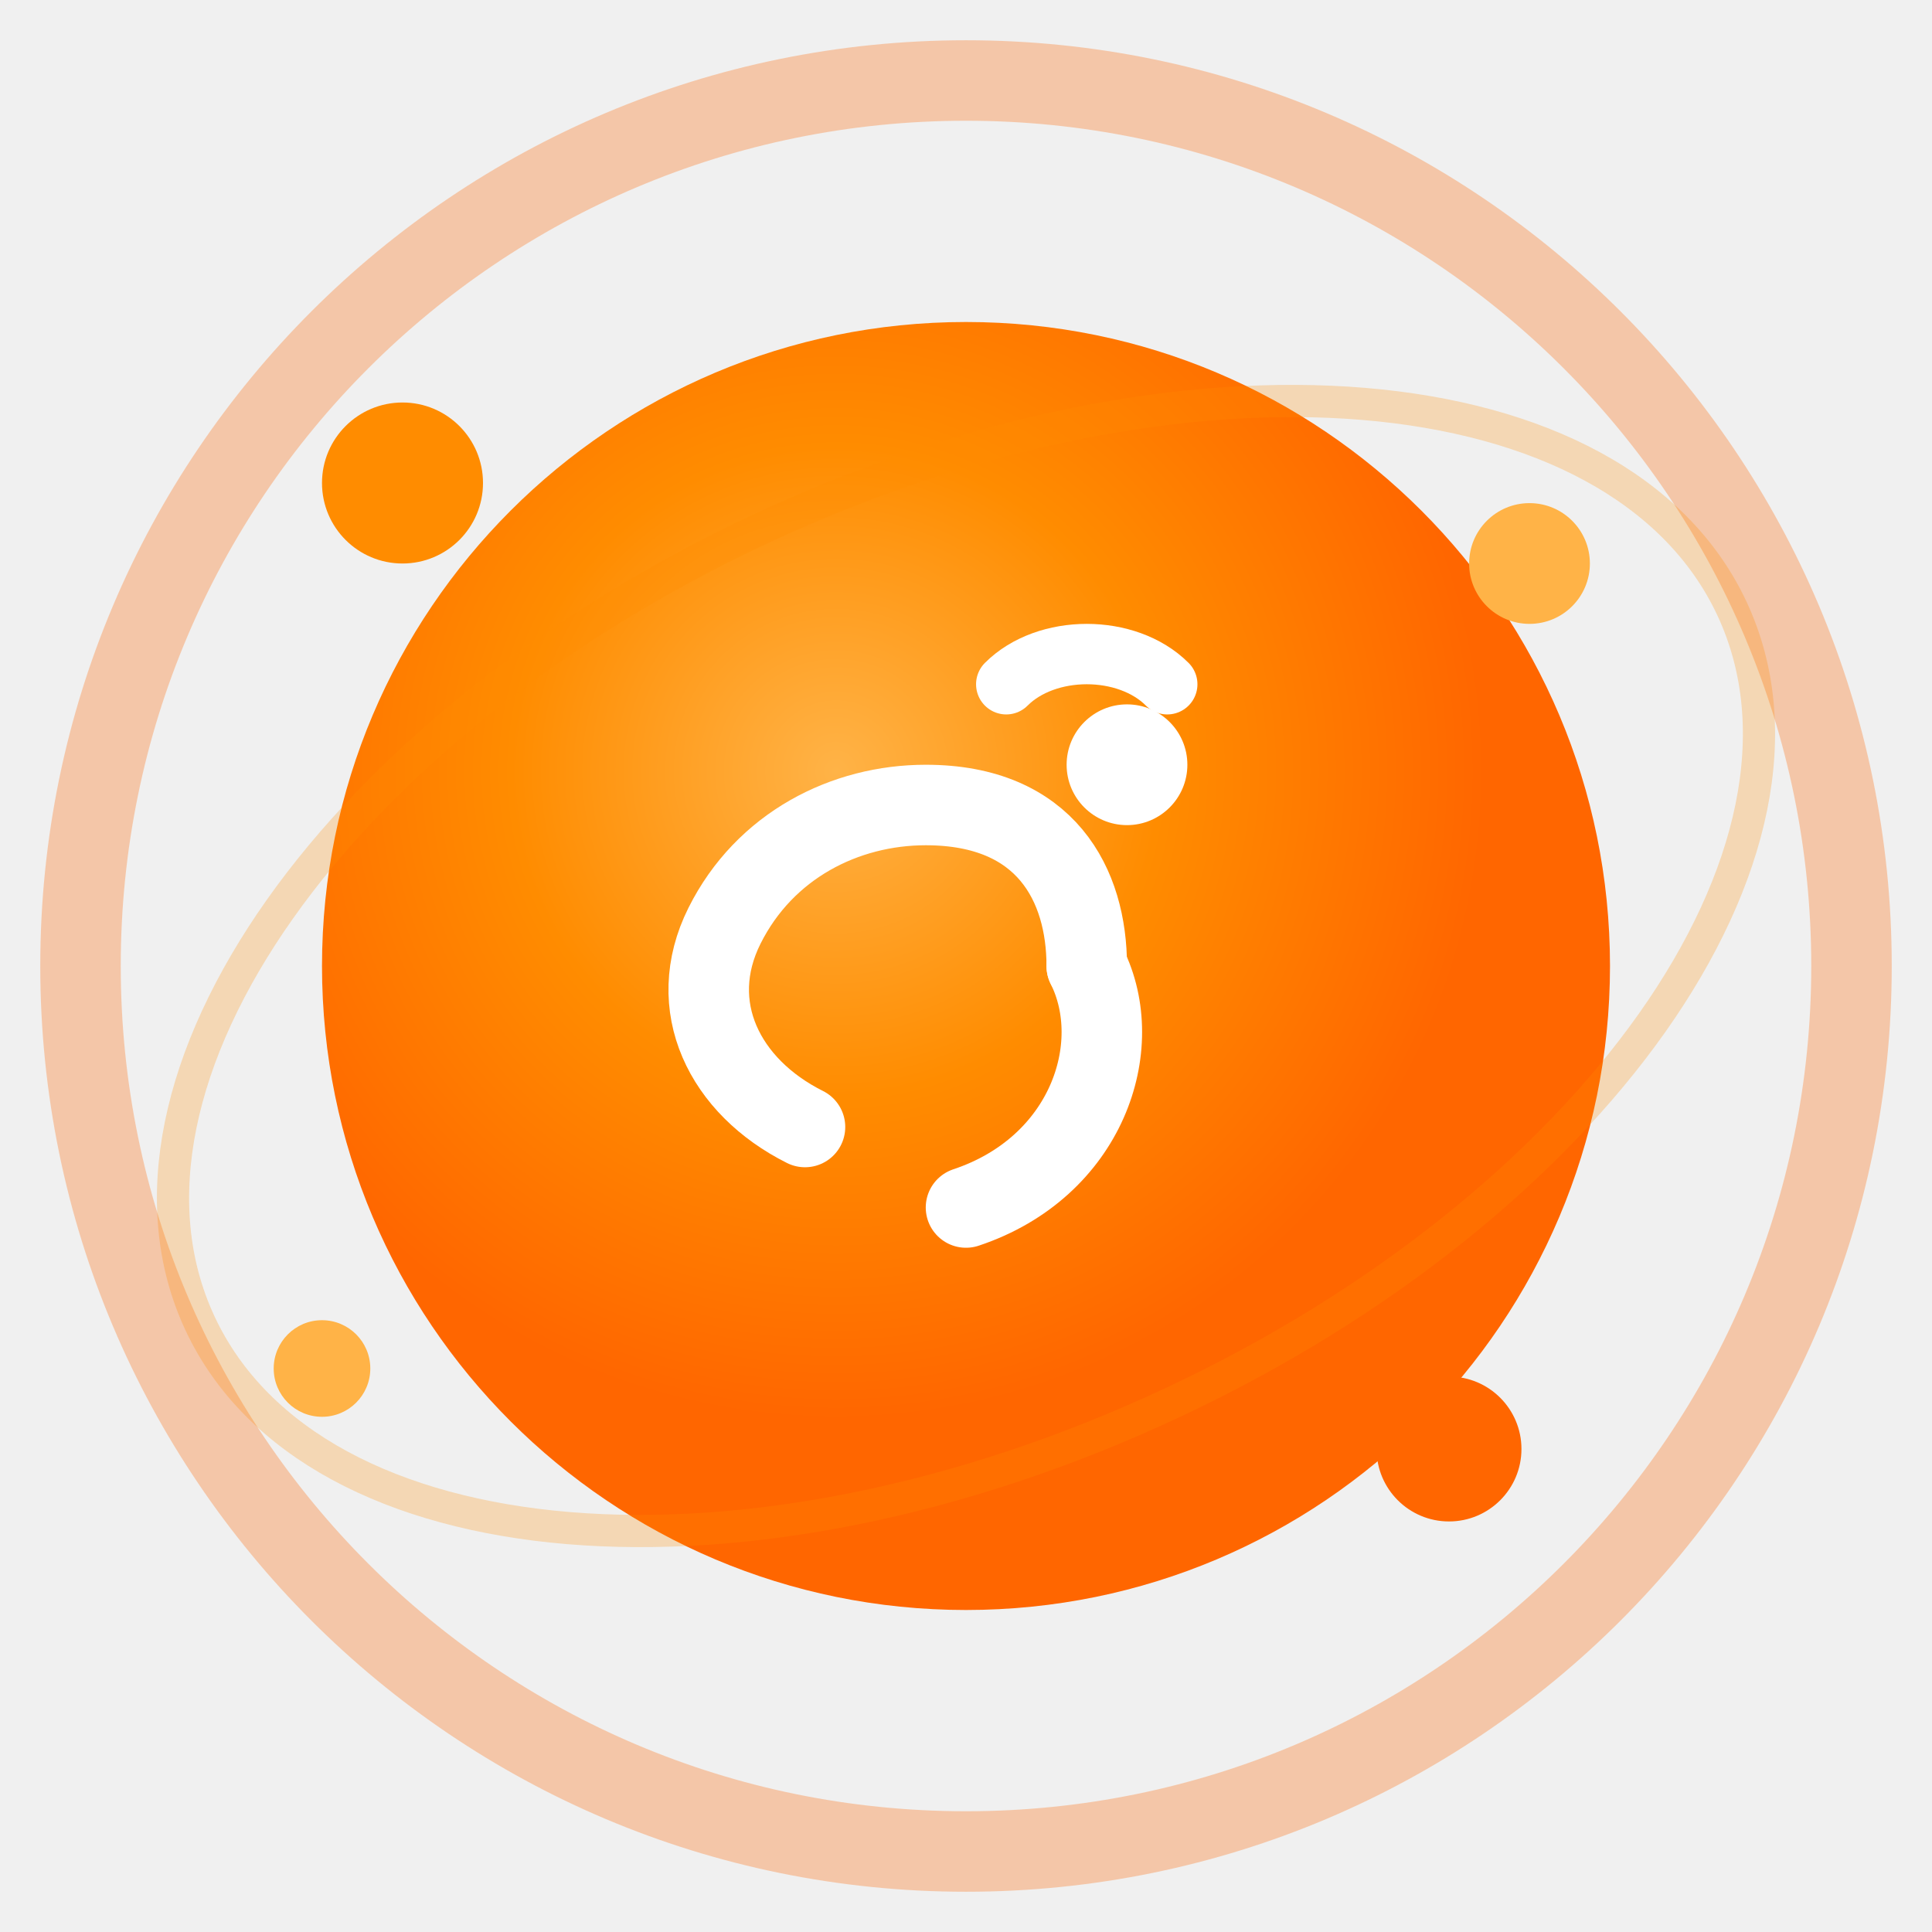
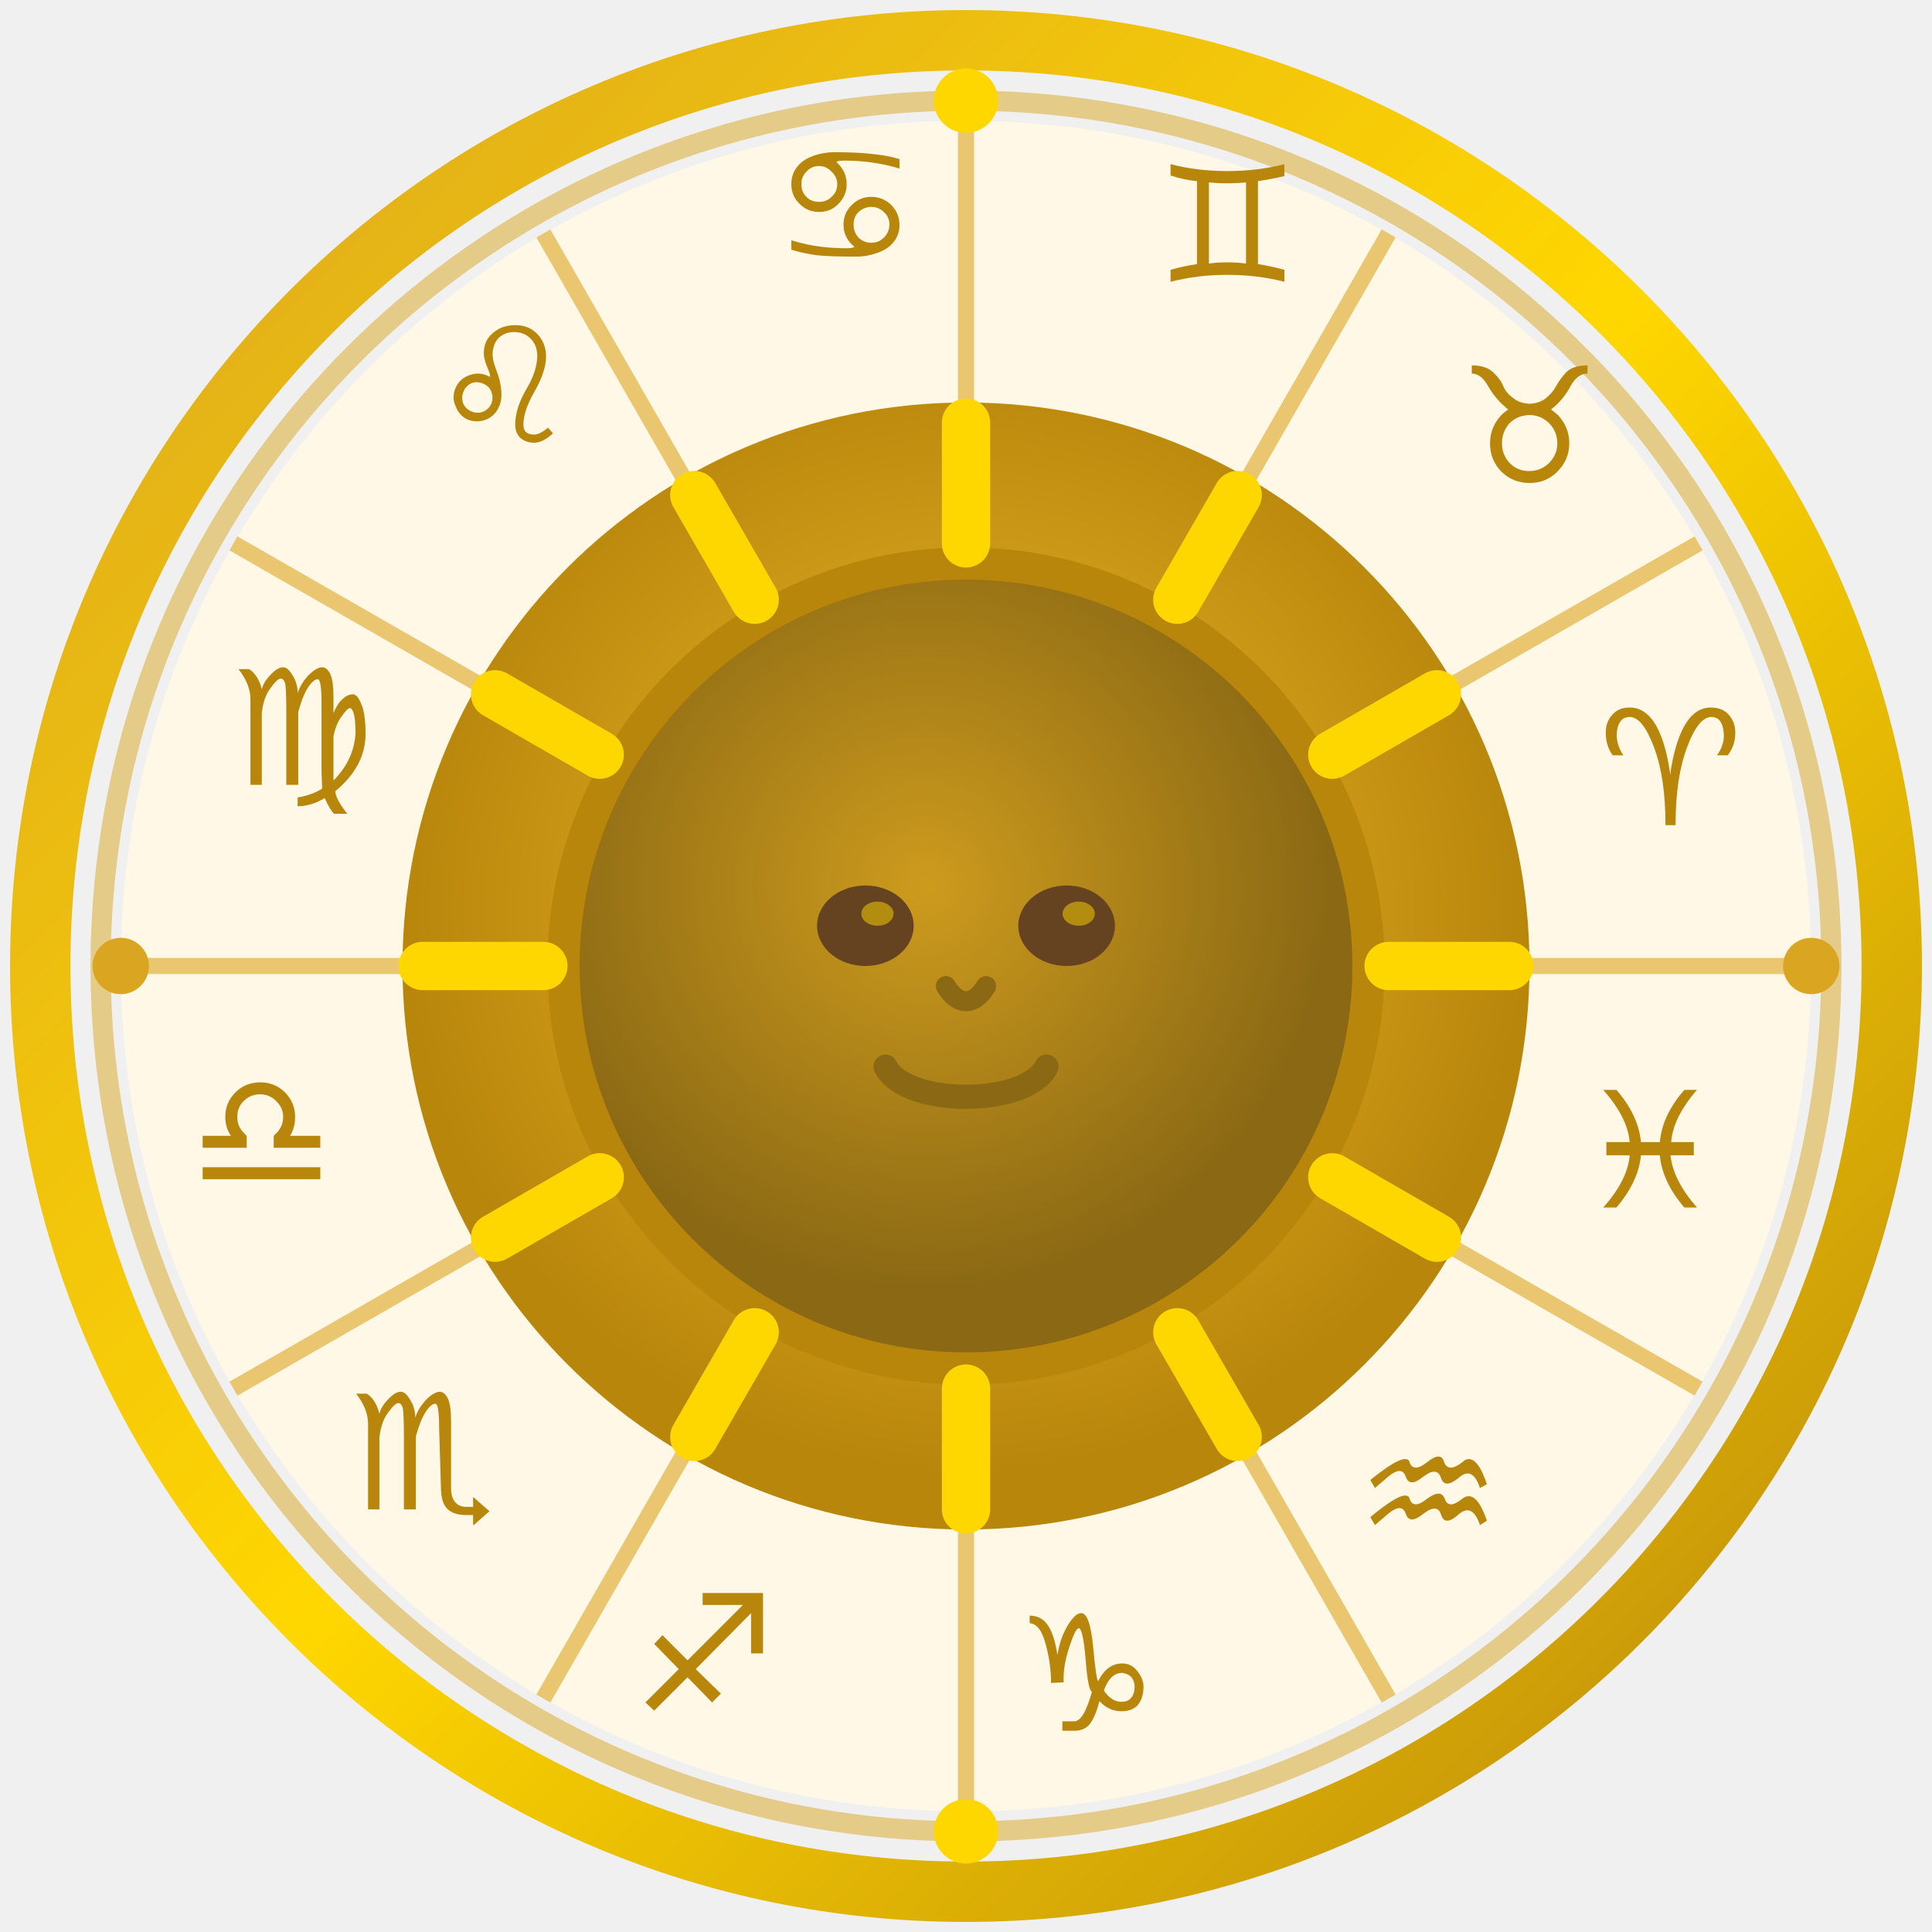
<svg xmlns="http://www.w3.org/2000/svg" viewBox="0 0 48 48" width="48" height="48">
-   <circle cx="24" cy="24" r="22" fill="none" stroke="#FF6600" stroke-width="2" opacity="0.3" />
-   <circle cx="24" cy="24" r="16" fill="url(#sunGrad)" />
-   <path d="M20 28c-2-1-3-3-2-5s3-3 5-3c3 0 4 2 4 4" stroke="white" stroke-width="2" fill="none" stroke-linecap="round" />
-   <path d="M27 24c1 2 0 5-3 6" stroke="white" stroke-width="2" fill="none" stroke-linecap="round" />
-   <circle cx="28" cy="19" r="1.5" fill="white" />
-   <path d="M25 17c1-1 3-1 4 0" stroke="white" stroke-width="1.5" fill="none" stroke-linecap="round" />
-   <circle cx="10" cy="12" r="2" fill="#FF8C00" />
-   <circle cx="38" cy="14" r="1.5" fill="#FFB347" />
-   <circle cx="36" cy="36" r="1.8" fill="#FF6600" />
-   <circle cx="8" cy="34" r="1.2" fill="#FFB347" />
-   <ellipse cx="24" cy="24" rx="21" ry="12" fill="none" stroke="#FF8C00" stroke-width="0.8" opacity="0.25" transform="rotate(-25 24 24)" />
  <defs>
-     <radialGradient id="sunGrad" cx="40%" cy="35%">
-       <stop offset="0%" stop-color="#FFB347" />
-       <stop offset="50%" stop-color="#FF8C00" />
-       <stop offset="100%" stop-color="#FF6600" />
+     <radialGradient id="sunGrad" cx="50%" cy="45%">
+       <stop offset="0%" stop-color="#FFD700" />
+       <stop offset="40%" stop-color="#DAA520" />
+       <stop offset="100%" stop-color="#B8860B" />
    </radialGradient>
+     <radialGradient id="faceGrad" cx="45%" cy="40%">
+       <stop offset="0%" stop-color="#CD9B1D" />
+       <stop offset="100%" stop-color="#8B6914" />
+     </radialGradient>
+     <linearGradient id="ringGrad" x1="0" y1="0" x2="1" y2="1">
+       <stop offset="0%" stop-color="#DAA520" />
+       <stop offset="50%" stop-color="#FFD700" />
+       <stop offset="100%" stop-color="#B8860B" />
+     </linearGradient>
  </defs>
+   <circle cx="24" cy="24" r="23" fill="none" stroke="url(#ringGrad)" stroke-width="1.5" />
+   <circle cx="24" cy="24" r="21.5" fill="none" stroke="#DAA520" stroke-width="0.5" opacity="0.5" />
+   <circle cx="24" cy="24" r="21" fill="#FFF8E7" />
+   <circle cx="24" cy="24" r="14" fill="url(#sunGrad)" />
+   <line x1="38" y1="24" x2="45" y2="24" stroke="#DAA520" stroke-width="0.4" opacity="0.6" />
+   <line x1="36.1" y1="17" x2="42.2" y2="13.5" stroke="#DAA520" stroke-width="0.4" opacity="0.6" />
+   <line x1="31" y1="11.9" x2="34.5" y2="5.8" stroke="#DAA520" stroke-width="0.4" opacity="0.6" />
+   <line x1="24" y1="10" x2="24" y2="3" stroke="#DAA520" stroke-width="0.4" opacity="0.6" />
+   <line x1="17" y1="11.9" x2="13.5" y2="5.8" stroke="#DAA520" stroke-width="0.4" opacity="0.6" />
+   <line x1="11.9" y1="17" x2="5.8" y2="13.5" stroke="#DAA520" stroke-width="0.4" opacity="0.6" />
+   <line x1="10" y1="24" x2="3" y2="24" stroke="#DAA520" stroke-width="0.4" opacity="0.6" />
+   <line x1="11.9" y1="31" x2="5.8" y2="34.5" stroke="#DAA520" stroke-width="0.4" opacity="0.6" />
+   <line x1="17" y1="36.1" x2="13.5" y2="42.2" stroke="#DAA520" stroke-width="0.4" opacity="0.6" />
+   <line x1="24" y1="38" x2="24" y2="45" stroke="#DAA520" stroke-width="0.4" opacity="0.6" />
+   <line x1="31" y1="36.1" x2="34.5" y2="42.2" stroke="#DAA520" stroke-width="0.4" opacity="0.6" />
+   <line x1="36.1" y1="31" x2="42.2" y2="34.5" stroke="#DAA520" stroke-width="0.4" opacity="0.6" />
+   <text x="41.5" y="20.5" text-anchor="middle" font-size="4" fill="#B8860B" font-weight="bold">♈</text>
+   <text x="38" y="12" text-anchor="middle" font-size="4" fill="#B8860B" font-weight="bold">♉</text>
+   <text x="30.5" y="7" text-anchor="middle" font-size="4" fill="#B8860B" font-weight="bold">♊</text>
+   <text x="21" y="6.5" text-anchor="middle" font-size="4" fill="#B8860B" font-weight="bold">♋</text>
+   <text x="12.5" y="11" text-anchor="middle" font-size="4" fill="#B8860B" font-weight="bold">♌</text>
+   <text x="7.5" y="19.5" text-anchor="middle" font-size="4" fill="#B8860B" font-weight="bold">♍</text>
+   <text x="6.5" y="29.5" text-anchor="middle" font-size="4" fill="#B8860B" font-weight="bold">♎</text>
+   <text x="10.5" y="37.5" text-anchor="middle" font-size="4" fill="#B8860B" font-weight="bold">♏</text>
+   <text x="17.5" y="42.5" text-anchor="middle" font-size="4" fill="#B8860B" font-weight="bold">♐</text>
+   <text x="27" y="43" text-anchor="middle" font-size="4" fill="#B8860B" font-weight="bold">♑</text>
+   <text x="35.5" y="38.5" text-anchor="middle" font-size="4" fill="#B8860B" font-weight="bold">♒</text>
+   <text x="41" y="30" text-anchor="middle" font-size="4" fill="#B8860B" font-weight="bold">♓</text>
+   <circle cx="24" cy="24" r="10" fill="url(#faceGrad)" stroke="#B8860B" stroke-width="0.8" />
+   <line x1="34.5" y1="24" x2="37.5" y2="24" stroke="#FFD700" stroke-width="1.2" stroke-linecap="round" />
+   <line x1="33.1" y1="18.75" x2="35.7" y2="17.25" stroke="#FFD700" stroke-width="1.2" stroke-linecap="round" />
+   <line x1="29.25" y1="14.9" x2="30.75" y2="12.3" stroke="#FFD700" stroke-width="1.2" stroke-linecap="round" />
+   <line x1="24" y1="13.5" x2="24" y2="10.5" stroke="#FFD700" stroke-width="1.2" stroke-linecap="round" />
+   <line x1="18.75" y1="14.9" x2="17.25" y2="12.3" stroke="#FFD700" stroke-width="1.2" stroke-linecap="round" />
+   <line x1="14.9" y1="18.75" x2="12.3" y2="17.25" stroke="#FFD700" stroke-width="1.2" stroke-linecap="round" />
+   <line x1="13.5" y1="24" x2="10.5" y2="24" stroke="#FFD700" stroke-width="1.2" stroke-linecap="round" />
+   <line x1="14.9" y1="29.25" x2="12.3" y2="30.75" stroke="#FFD700" stroke-width="1.2" stroke-linecap="round" />
+   <line x1="18.75" y1="33.1" x2="17.25" y2="35.7" stroke="#FFD700" stroke-width="1.2" stroke-linecap="round" />
+   <line x1="24" y1="34.5" x2="24" y2="37.5" stroke="#FFD700" stroke-width="1.2" stroke-linecap="round" />
+   <line x1="29.25" y1="33.1" x2="30.75" y2="35.7" stroke="#FFD700" stroke-width="1.2" stroke-linecap="round" />
+   <line x1="33.1" y1="29.25" x2="35.7" y2="30.75" stroke="#FFD700" stroke-width="1.2" stroke-linecap="round" />
+   <ellipse cx="21.5" cy="23" rx="1.2" ry="1" fill="#654321" />
+   <ellipse cx="26.5" cy="23" rx="1.2" ry="1" fill="#654321" />
+   <ellipse cx="21.8" cy="22.7" rx="0.4" ry="0.3" fill="#FFD700" opacity="0.5" />
+   <ellipse cx="26.8" cy="22.7" rx="0.4" ry="0.3" fill="#FFD700" opacity="0.5" />
+   <path d="M23.5 24.5c0.3 0.5 0.7 0.5 1 0" stroke="#8B6914" stroke-width="0.5" fill="none" stroke-linecap="round" />
+   <path d="M22 26.5c0.5 1 3.5 1 4 0" stroke="#8B6914" stroke-width="0.6" fill="none" stroke-linecap="round" />
+   <circle cx="24" cy="2.5" r="0.8" fill="#FFD700" />
+   <circle cx="45" cy="24" r="0.7" fill="#DAA520" />
+   <circle cx="24" cy="45.5" r="0.8" fill="#FFD700" />
+   <circle cx="3" cy="24" r="0.7" fill="#DAA520" />
</svg>
